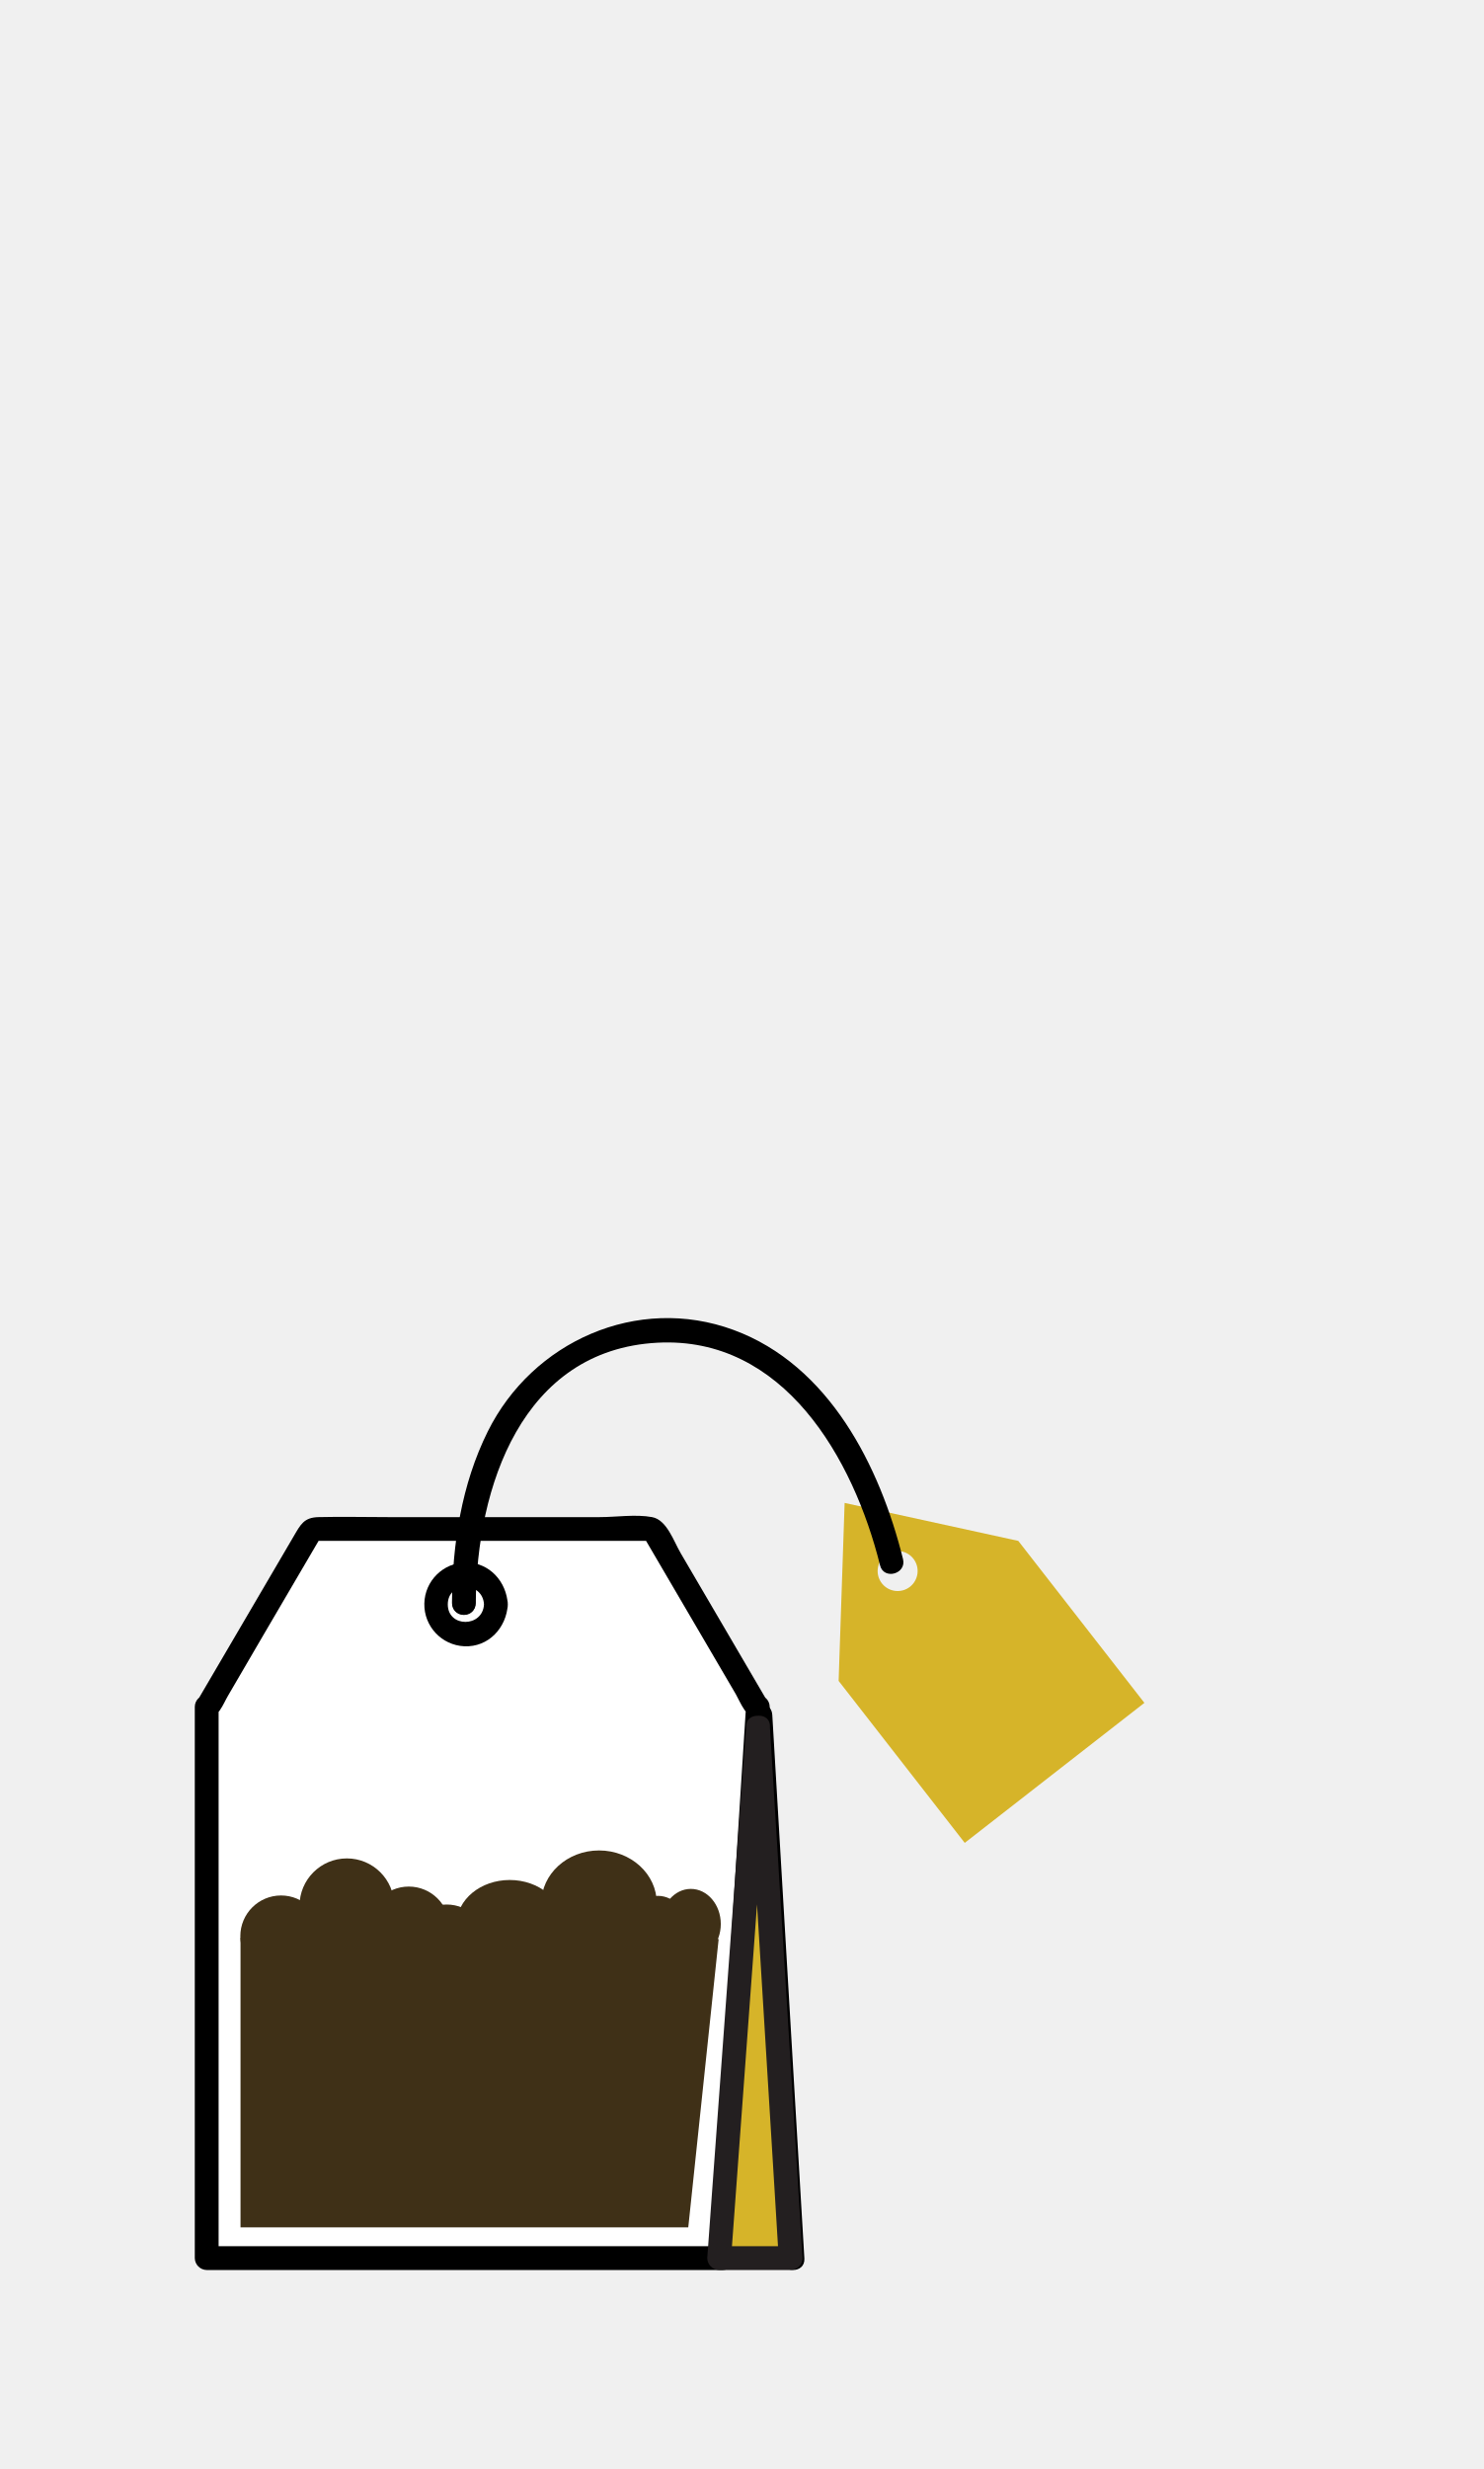
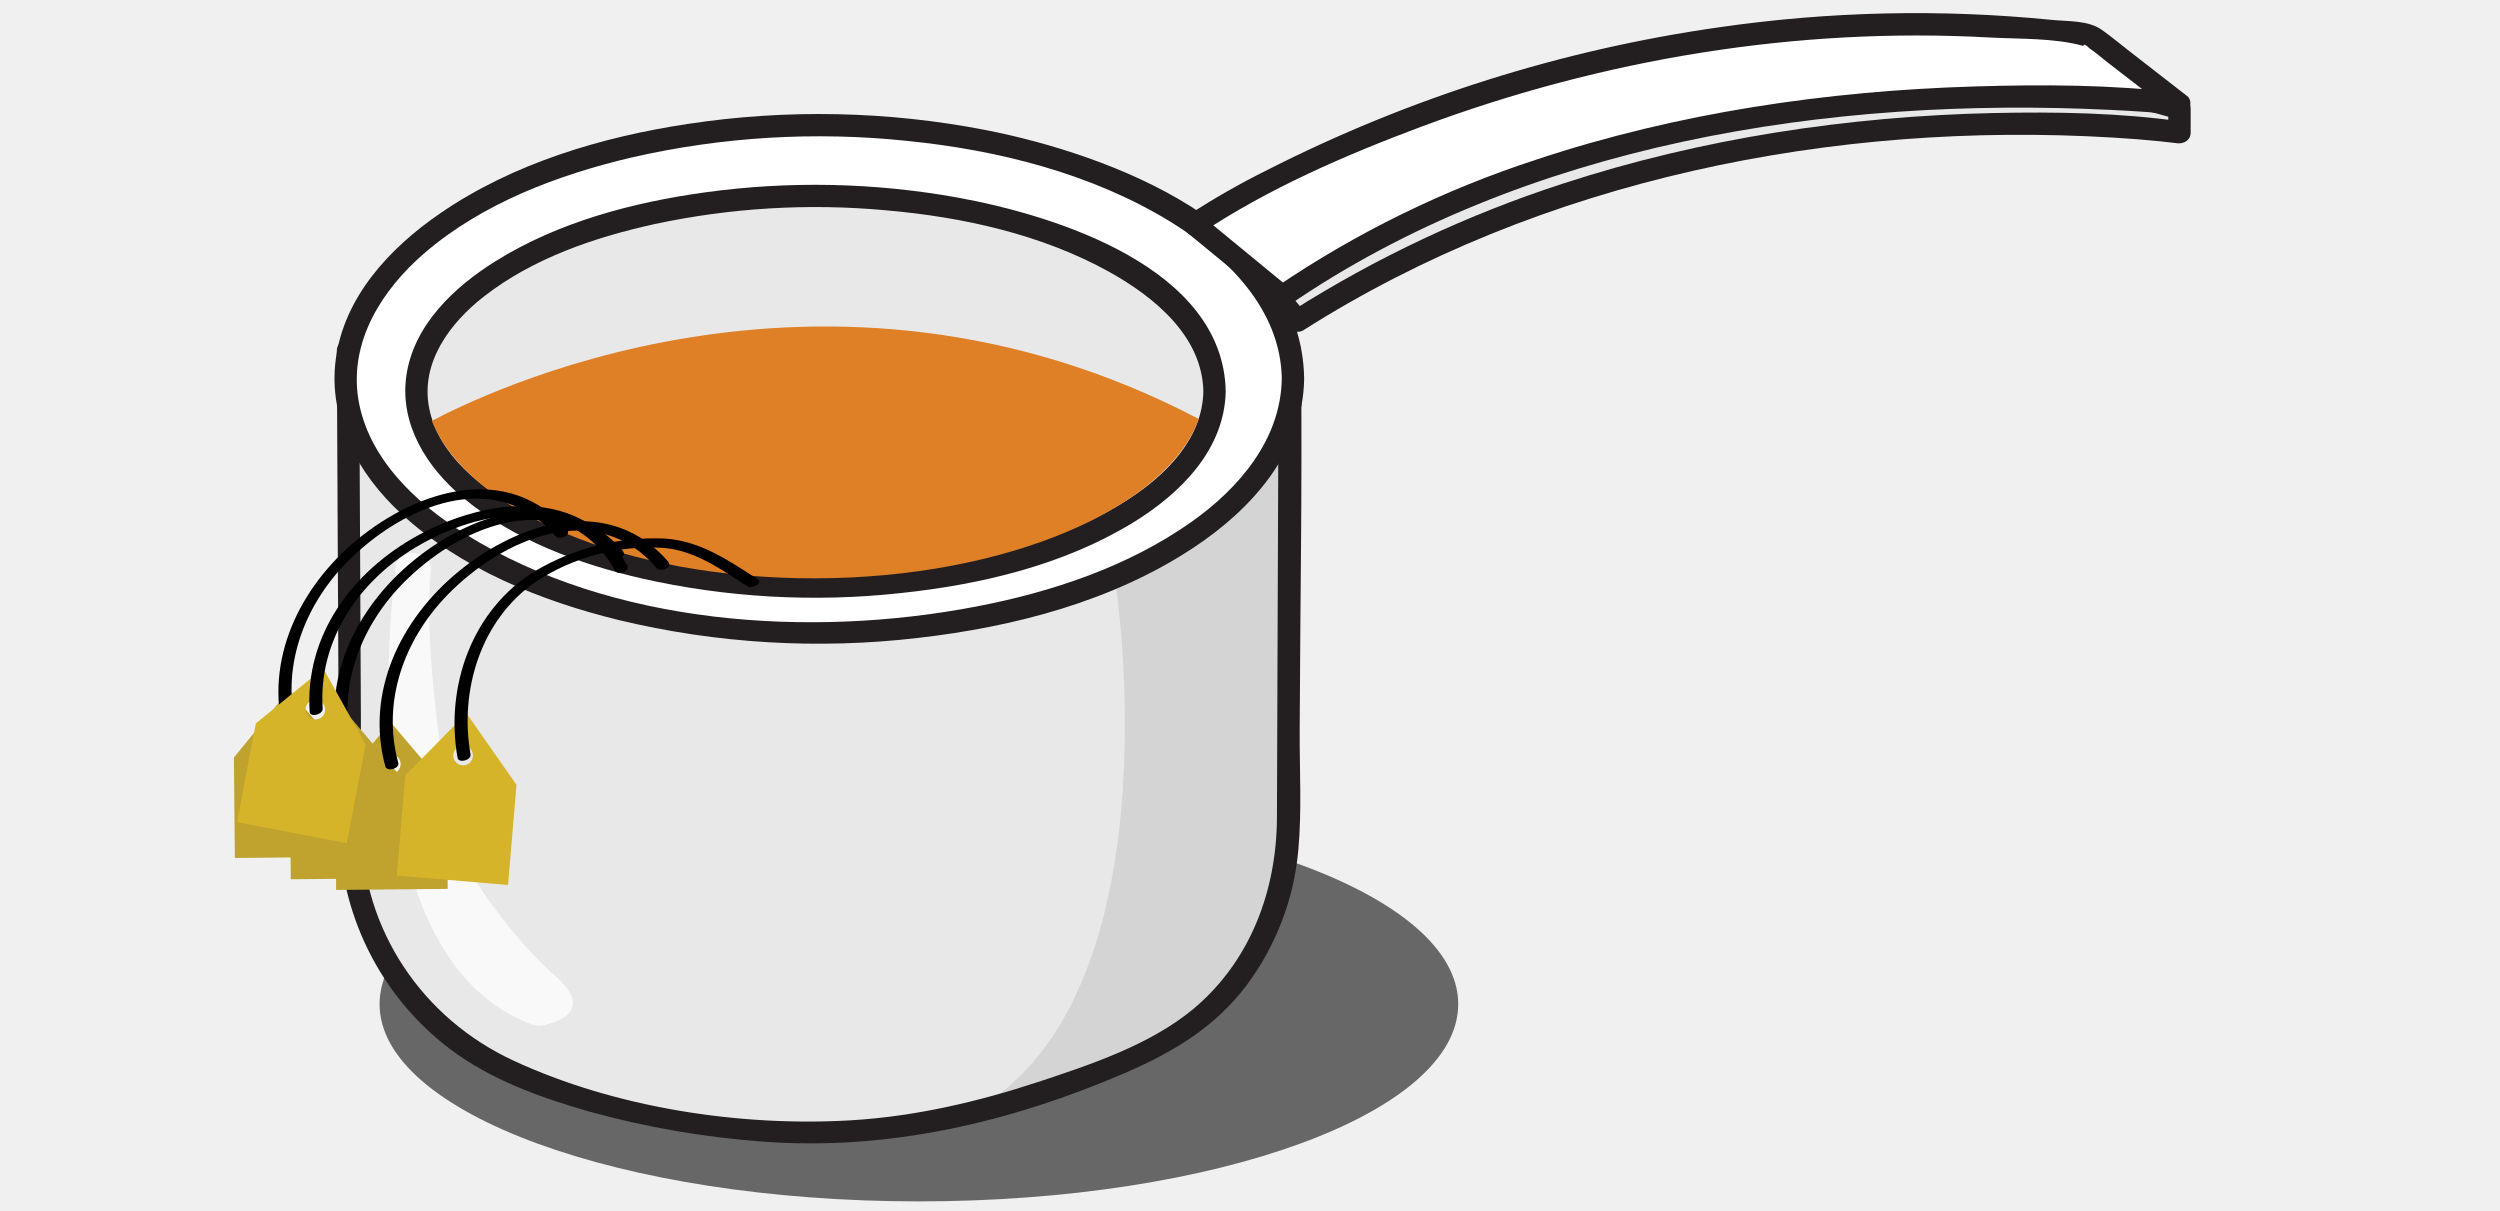
- <svg xmlns="http://www.w3.org/2000/svg" id="Layer_1" data-name="Layer 1" viewBox="0 0 311.45 518.27">
+ <svg xmlns="http://www.w3.org/2000/svg" id="Layer_1" data-name="Layer 1" viewBox="0 0 558.85 270.63">
  <defs>
-     <style>.cls-1{fill:#fff;}.cls-2{fill:#d6b429;}.cls-3{fill:#3f3017;}.cls-4{fill:#231f20;}</style>
+     <style>.cls-1{fill:#666766;}.cls-2{fill:#e8e8e8;}.cls-3,.cls-6{fill:#231f20;}.cls-4,.cls-7{fill:#fff;}.cls-5{fill:#df8026;}.cls-6{opacity:0.1;}.cls-7{opacity:0.75;}.cls-8{fill:#c0a32f;}.cls-9{fill:#d6b429;}</style>
  </defs>
-   <polygon class="cls-1" points="159.11 358.6 159.13 358.29 158.93 358.29 137.07 320.94 65.46 320.94 43.6 358.29 43.4 358.29 43.4 474.02 151.78 474.02 159.11 358.63 159.13 358.63 159.11 358.6" />
-   <path d="M161.61,358.6l0-.31a2.52,2.52,0,0,0-2.5-2.5h-.2l2.16,1.24-18.15-31c-1.47-2.5-2.9-7-6-7.57-3.4-.64-7.58,0-11,0H81.43c-4.85,0-9.71-.12-14.56,0-3.07.07-3.76,1.56-5.24,4.08L41.44,357l2.16-1.24h-.2a2.54,2.54,0,0,0-2.5,2.5V474a2.54,2.54,0,0,0,2.5,2.5H151.78a2.56,2.56,0,0,0,2.5-2.5l6.41-100.94.92-14.45-2.5,2.5h0a2.52,2.52,0,0,0,2.16-3.76l0,0c-1.62-2.78-5.94-.27-4.32,2.52l0,0,2.16-3.76h0a2.56,2.56,0,0,0-2.5,2.5L150.2,459.57,149.28,474l2.5-2.5H43.4l2.5,2.5V358.29l-2.5,2.5c2.39,0,3.46-3.12,4.48-4.85L55.43,343,67.62,322.2l-2.16,1.24h71.61l-2.15-1.24L147.1,343l7.4,12.64c1,1.76,2.19,5.12,4.63,5.12l-2.5-2.5,0,.31C156.41,361.81,161.41,361.8,161.61,358.6Z" />
-   <path d="M157.15,359.94l5.9,99.9.84,14.25c.18,3.2,5.19,3.22,5,0l-5.9-99.9-.84-14.25c-.19-3.2-5.19-3.22-5,0Z" />
-   <path d="M101.62,336.78c-.26,4.88-7.6,4.92-7.6,0s7.34-4.87,7.6,0c.17,3.2,5.17,3.22,5,0-.26-4.77-3.83-8.8-8.8-8.8a8.8,8.8,0,0,0-.34,17.59c5.1.23,8.88-3.9,9.14-8.79C106.79,333.57,101.79,333.58,101.62,336.78Z" />
-   <path d="M97.4,339c3.21,0,3.22-5,0-5s-3.23,5,0,5Z" />
-   <path class="cls-2" d="M177.34,315.48l-1.26,37.36,0,0,26.48,34,37.72-29.39-26.48-34h0Zm13.71,17.61a4.2,4.2,0,1,1,.73-5.9A4.21,4.21,0,0,1,191.05,333.09Z" />
-   <path d="M99.9,336.5c.16-24.33,9.67-53.13,38.12-54.65,26.52-1.42,41.17,24.29,46.76,46.74.78,3.13,5.6,1.8,4.82-1.32-4.85-19.52-15.51-40.7-35.55-48.09-20.26-7.47-42.26,2.42-51.64,21.31-5.53,11.12-7.43,23.7-7.51,36,0,3.21,5,3.22,5,0Z" />
-   <polygon class="cls-3" points="50.5 406.75 50.5 467.55 144.51 467.55 150.89 407.03 50.5 406.75" />
-   <circle class="cls-3" cx="59.01" cy="406.43" r="8.55" />
-   <circle class="cls-3" cx="72.83" cy="400.04" r="9.94" />
-   <circle class="cls-3" cx="85.83" cy="404.56" r="8.55" />
-   <circle class="cls-3" cx="93.78" cy="408.33" r="8.55" />
-   <ellipse class="cls-3" cx="107.02" cy="403.87" rx="11.13" ry="9.24" />
-   <ellipse class="cls-3" cx="125.78" cy="399.52" rx="12.12" ry="11.09" />
-   <ellipse class="cls-3" cx="138.15" cy="405.33" rx="6.29" ry="7.37" />
-   <ellipse class="cls-3" cx="145.05" cy="403.87" rx="6.29" ry="7.37" />
-   <polygon class="cls-2" points="159.16 362.56 166 474.02 150.99 474.02 159.16 362.56" />
-   <path class="cls-4" d="M156.66,362.56l6,97.63L163.5,474l2.5-2.5H151l2.5,2.5,7.16-97.62,1-13.84c.24-3.21-4.76-3.19-5,0l-7.16,97.63-1,13.83a2.53,2.53,0,0,0,2.5,2.5h15a2.52,2.52,0,0,0,2.5-2.5l-6-97.62-.85-13.84C161.47,359.37,156.47,359.35,156.66,362.56Z" />
+   <ellipse class="cls-1" cx="205.41" cy="224.46" rx="120.56" ry="44.1" />
+   <path class="cls-2" d="M288.34,78.38H77.79l.51,107.29a59.38,59.38,0,0,0,26.75,48.94c16.47,10.84,50.42,18.53,78.24,18.53s57.44-10.57,75.4-19.41c19.42-9.55,29.19-30.49,29.26-48.09Z" />
+   <path class="cls-3" d="M288.34,75.88H77.79a2.53,2.53,0,0,0-2.5,2.5l.36,74.16c0,10.72.06,21.44.15,32.17a62.71,62.71,0,0,0,24.72,49.74c9.11,6.88,20.21,10.89,31.1,14a199.68,199.68,0,0,0,39,6.75c27.87,2.08,55.28-4.31,80.79-15.32,10.62-4.58,20-10.1,27.13-19.47A59.42,59.42,0,0,0,290.23,190c.79-8.73.27-17.7.3-26.45.1-27.76.61-55.56.3-83.33,0-.61,0-1.23,0-1.84,0-3.22-5-3.22-5,0l-.26,69.89-.12,34.4c-.06,16.34-5.88,32.15-18.7,42.88-9.63,8-23,12.45-34.71,16.32-13.51,4.45-27.56,7.71-41.78,8.56-24.91,1.48-52.82-2.81-75.56-13.38-20.25-9.41-33.58-29.12-33.91-51.57-.12-8.72-.08-17.44-.12-26.15l-.39-81-2.5,2.5H288.34C291.56,80.88,291.56,75.88,288.34,75.88Z" />
+   <ellipse class="cls-4" cx="183.14" cy="84.65" rx="105.89" ry="56.64" />
+   <path class="cls-3" d="M286.53,84.65c-.21,13.59-9.56,24.5-20.17,32-14.16,10-31.16,15.67-48.07,18.92-37.13,7.14-81.51,4.25-114.3-16.2-10.92-6.82-21.79-16.93-23.91-30.27-2-12.91,5.39-24.4,14.79-32.51,12.93-11.14,29.79-17.48,46.2-21.36a188,188,0,0,1,61.75-3.73c20.38,2.05,41.33,7.32,58.92,18.13,12.47,7.66,24.55,19.44,24.79,35,.05,3.22,5.05,3.23,5,0C291,50.49,247.93,34.5,220.4,29.08a195.37,195.37,0,0,0-66.62-1.38c-19.33,2.91-39.13,8.81-55.4,20-11.2,7.68-21.47,18.63-23.32,32.61-1.78,13.38,5,25.64,14.6,34.5,13.34,12.33,31.15,19.49,48.58,23.78a191.07,191.07,0,0,0,67.06,4c21.4-2.45,43.45-8.18,61.58-20.22,13-8.6,24.4-21.35,24.65-37.68C291.58,81.43,286.58,81.43,286.53,84.65Z" />
+   <ellipse class="cls-2" cx="182.27" cy="87.48" rx="89.22" ry="43.63" />
+   <path class="cls-3" d="M269,87.48c-.21,10.62-8.37,18.69-16.77,24.13-12,7.78-26.19,12-40.18,14.48-30.94,5.49-67.56,3.6-95.54-12-8.84-4.93-18.6-12.42-20.6-23C94,81,100.59,72.2,108.15,66.3c10.94-8.55,24.75-13.25,38.14-16.2A171.55,171.55,0,0,1,197.93,47c17.18,1.49,34.94,5.37,50.12,13.83C258,66.38,268.74,75.12,269,87.48c.06,3.21,5.06,3.22,5,0-.55-27.68-38.1-39.32-59.84-43.3A179.58,179.58,0,0,0,157.62,43c-16.2,2.24-32.81,6.64-46.81,15.36-9.32,5.81-18.46,14.4-20,25.83-1.45,10.7,4.62,20.27,12.54,26.93,11.31,9.51,25.87,14.89,40.11,18.19a175.77,175.77,0,0,0,57.85,3.27c17.91-1.89,36.41-6.25,51.92-15.73,10.56-6.45,20.51-16.27,20.77-29.4C274.05,84.26,269.05,84.26,269,87.48Z" />
+   <path class="cls-5" d="M96.53,94.08c8,20,43,35.29,85.71,35.2,42.92-.08,78.59-15.81,85.74-35.62C183.72,49.49,106.18,89.05,96.53,94.08Z" />
+   <path class="cls-2" d="M487.2,24.25V29.6S379.86,14,290.08,71.69l-9.75-11.53,80-39L456,15.58Z" />
+   <path class="cls-3" d="M484.7,24.25V29.6l3.17-2.41c-14-2-28.31-2.22-42.38-1.92C413,26,380.41,30.93,349.5,41a267.47,267.47,0,0,0-60.68,28.5l3,.39-9.76-11.53-.5,3.92,36.87-18,26.76-13c5-2.46,11.12-4.48,15.75-7.68,1.13-.78-1.7-.09.57,0s4.52-.27,6.74-.4l25.15-1.47,55.74-3.28c2.08-.12,4.23-.4,6.32-.37,1.12,0-.86-.2.41,0,1.63.32,3.24.9,4.84,1.34l25.79,7.17c3.11.86,4.43-4,1.33-4.83l-22.55-6.26c-4.12-1.14-7.8-2.58-12.05-2.34l-52.05,3.06-28.1,1.65c-4.11.24-8.7-.05-12.75.75-3.72.72-7.53,3.38-10.9,5L324,36.12,279.06,58c-1.55.76-1.46,2.79-.5,3.92l9.76,11.54a2.51,2.51,0,0,0,3,.39C344.54,40,409.92,27,472.44,30.76c3.58.21,7.15.49,10.71.86,1,.1,2,.22,2.92.33l.47.06c1.57.23,3.17-.62,3.16-2.41V24.25C489.7,21,484.7,21,484.7,24.25Z" />
+   <path class="cls-4" d="M267,50.13S352.57-7.22,467.57,8L487.2,23.25s-117.8-14.34-200.55,43Z" />
+   <path class="cls-3" d="M268.28,52.29c15.16-10.14,32.52-17.64,49.52-24C358.23,13.21,401.61,6,444.74,8.38c6.72.37,14.56.07,21,1.9.12,0-.19-.45.37-.23s.78.67,1.18.92c1.33.84,2.55,2,3.79,2.94L485.43,25l1.77-4.26c-15.16-1.84-30.68-1.88-45.92-1.41-33,1-66.26,5.87-97.69,16.3a230.66,230.66,0,0,0-58.2,28.46l3,.39L268.79,48.36c-2.47-2-6,1.49-3.54,3.53L284.88,68a2.56,2.56,0,0,0,3,.39c52.87-36.33,121-46.91,184-43.82,5.09.25,10.19.54,15.25,1.16,2.06.24,3.43-3,1.77-4.27l-12.87-10c-2.05-1.59-4.05-3.27-6.16-4.77-3.07-2.19-7.55-1.87-11.25-2.25a306.54,306.54,0,0,0-74.26,1.65A323.17,323.17,0,0,0,283.29,38,172.92,172.92,0,0,0,265.76,48C263.09,49.75,265.59,54.08,268.28,52.29Z" />
+   <path class="cls-6" d="M287.68,96.37S275,119,249.26,129.53c0,0,15.66,99.36-36.7,121.36l42.58-13.59s19.06-3.39,32-42.21Z" />
+   <path class="cls-7" d="M88.43,126.7c-2,16.73-8.24,88.07,30.59,102.34a4.43,4.43,0,0,0,2.42.16c3.39-.72,11.58-3.38,2.44-11.26-5.43-4.68-10.66-11.2-14.63-16.69a49.52,49.52,0,0,1-8.86-21c-2.26-13.83-5.63-38.23-4.06-52.91a2.91,2.91,0,0,0-.18-1.37.69.69,0,0,0-.05-.13C94.72,122.45,88.86,123.11,88.43,126.7Z" />
+   <path class="cls-8" d="M52.29,169.32h0l.21,22.47,24.95-.24-.22-22.47h0L64.64,154.23Zm10.25-5.61a2.19,2.19,0,1,1,2.21,2.16A2.18,2.18,0,0,1,62.54,163.71Z" />
+   <path d="M126.86,118.54c-13.18-15.36-33.35-9.15-47.06,2.13C67,131.25,59,147.52,63.5,164.17c.35,1.29,3.25.52,2.9-.77-3.73-13.73,1.3-27.59,11-37.57,12.31-12.6,33.23-21.81,46.76-6,.82,1,3.58-.18,2.66-1.26Z" />
+   <path class="cls-8" d="M64.8,174.09h0L65,196.55,90,196.32l-.21-22.47h0L77.15,159Zm10.25-5.62a2.19,2.19,0,1,1,2.21,2.17A2.19,2.19,0,0,1,75.05,168.47Z" />
+   <path d="M139.36,123.31c-13.17-15.37-33.35-9.16-47.06,2.12C79.46,136,71.49,152.29,76,168.94c.34,1.28,3.24.51,2.89-.78-3.72-13.72,1.31-27.59,11-37.57,12.31-12.6,33.22-21.81,46.76-6,.82,1,3.58-.17,2.65-1.25Z" />
+   <path class="cls-8" d="M74.92,176.47h0l.22,22.47,24.94-.24-.21-22.47h0L87.27,161.38Zm10.25-5.62A2.19,2.19,0,1,1,87.39,173,2.19,2.19,0,0,1,85.17,170.85Z" />
+   <path d="M149.49,125.69c-13.18-15.37-33.35-9.16-47.06,2.13-12.85,10.57-20.82,26.85-16.3,43.5.35,1.29,3.25.51,2.9-.78-3.73-13.72,1.3-27.58,11-37.56,12.3-12.61,33.22-21.81,46.75-6,.82,1,3.58-.18,2.66-1.26Z" />
+   <path class="cls-9" d="M90.61,173.33h0l-1.9,22.39,24.86,2.11,1.89-22.39h0l-11.19-16Zm10.73-4.63a2.19,2.19,0,1,1,2,2.37A2.18,2.18,0,0,1,101.34,168.7Z" />
+   <path d="M169.35,129.46c-6.56-4.21-12.88-8.62-20.92-9.08a52.45,52.45,0,0,0-28.79,7.26c-14.15,8.65-20.17,25.8-17.36,41.76.23,1.28,3.13.55,2.9-.78-2.52-14.31,2.3-30.13,14.6-38.59a46.73,46.73,0,0,1,28.72-7.54c7.09.66,12.8,4.87,18.61,8.6,1,.66,3.59-.76,2.24-1.63Z" />
+   <path class="cls-9" d="M57.18,161.72h0L53,183.79l24.51,4.68,4.21-22.07h0l-9.47-17Zm11.16-3.49a2.19,2.19,0,1,1,1.74,2.56A2.18,2.18,0,0,1,68.34,158.23Z" />
+   <path d="M140.19,126.34c-9.93-17.76-31.31-15.13-46.81-6.63-14.58,8-25.3,22.3-24.15,39.46.08,1.26,3,.58,2.9-.78-1-15.18,8-28.39,20.72-36,14.66-8.79,35.05-12,44.68,5.21.6,1.09,3.38,0,2.66-1.25Z" />
</svg>
